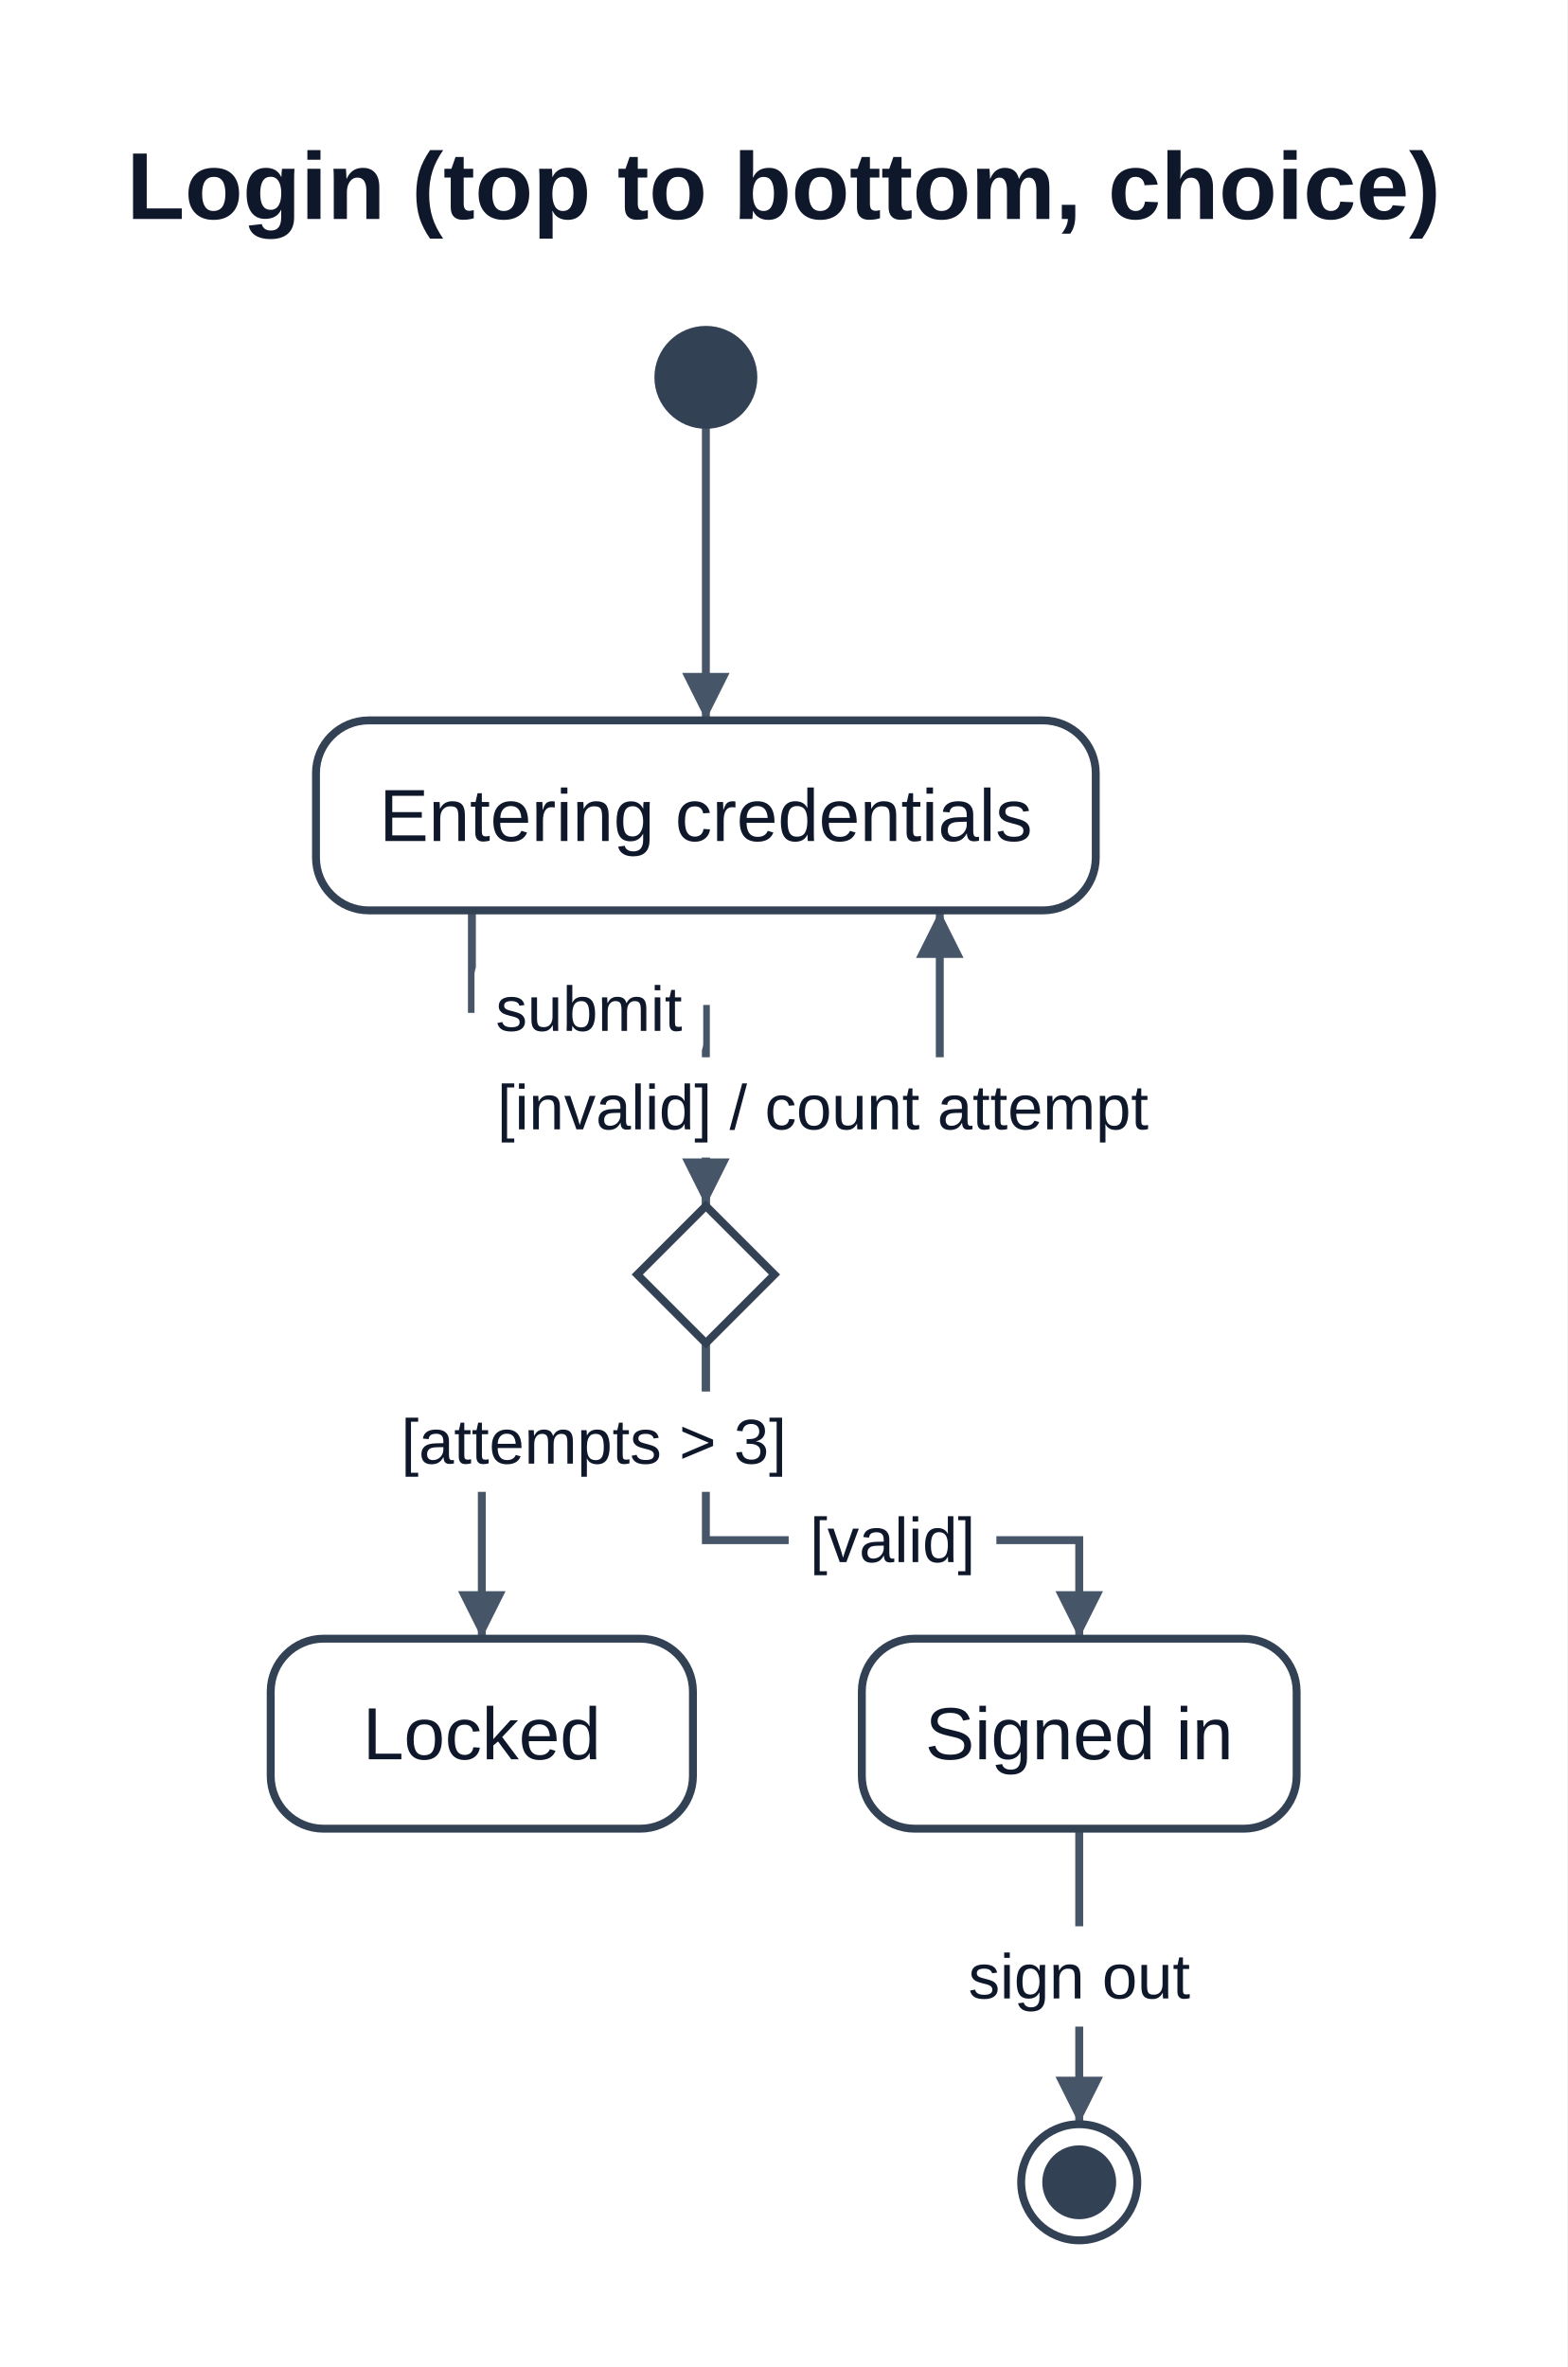
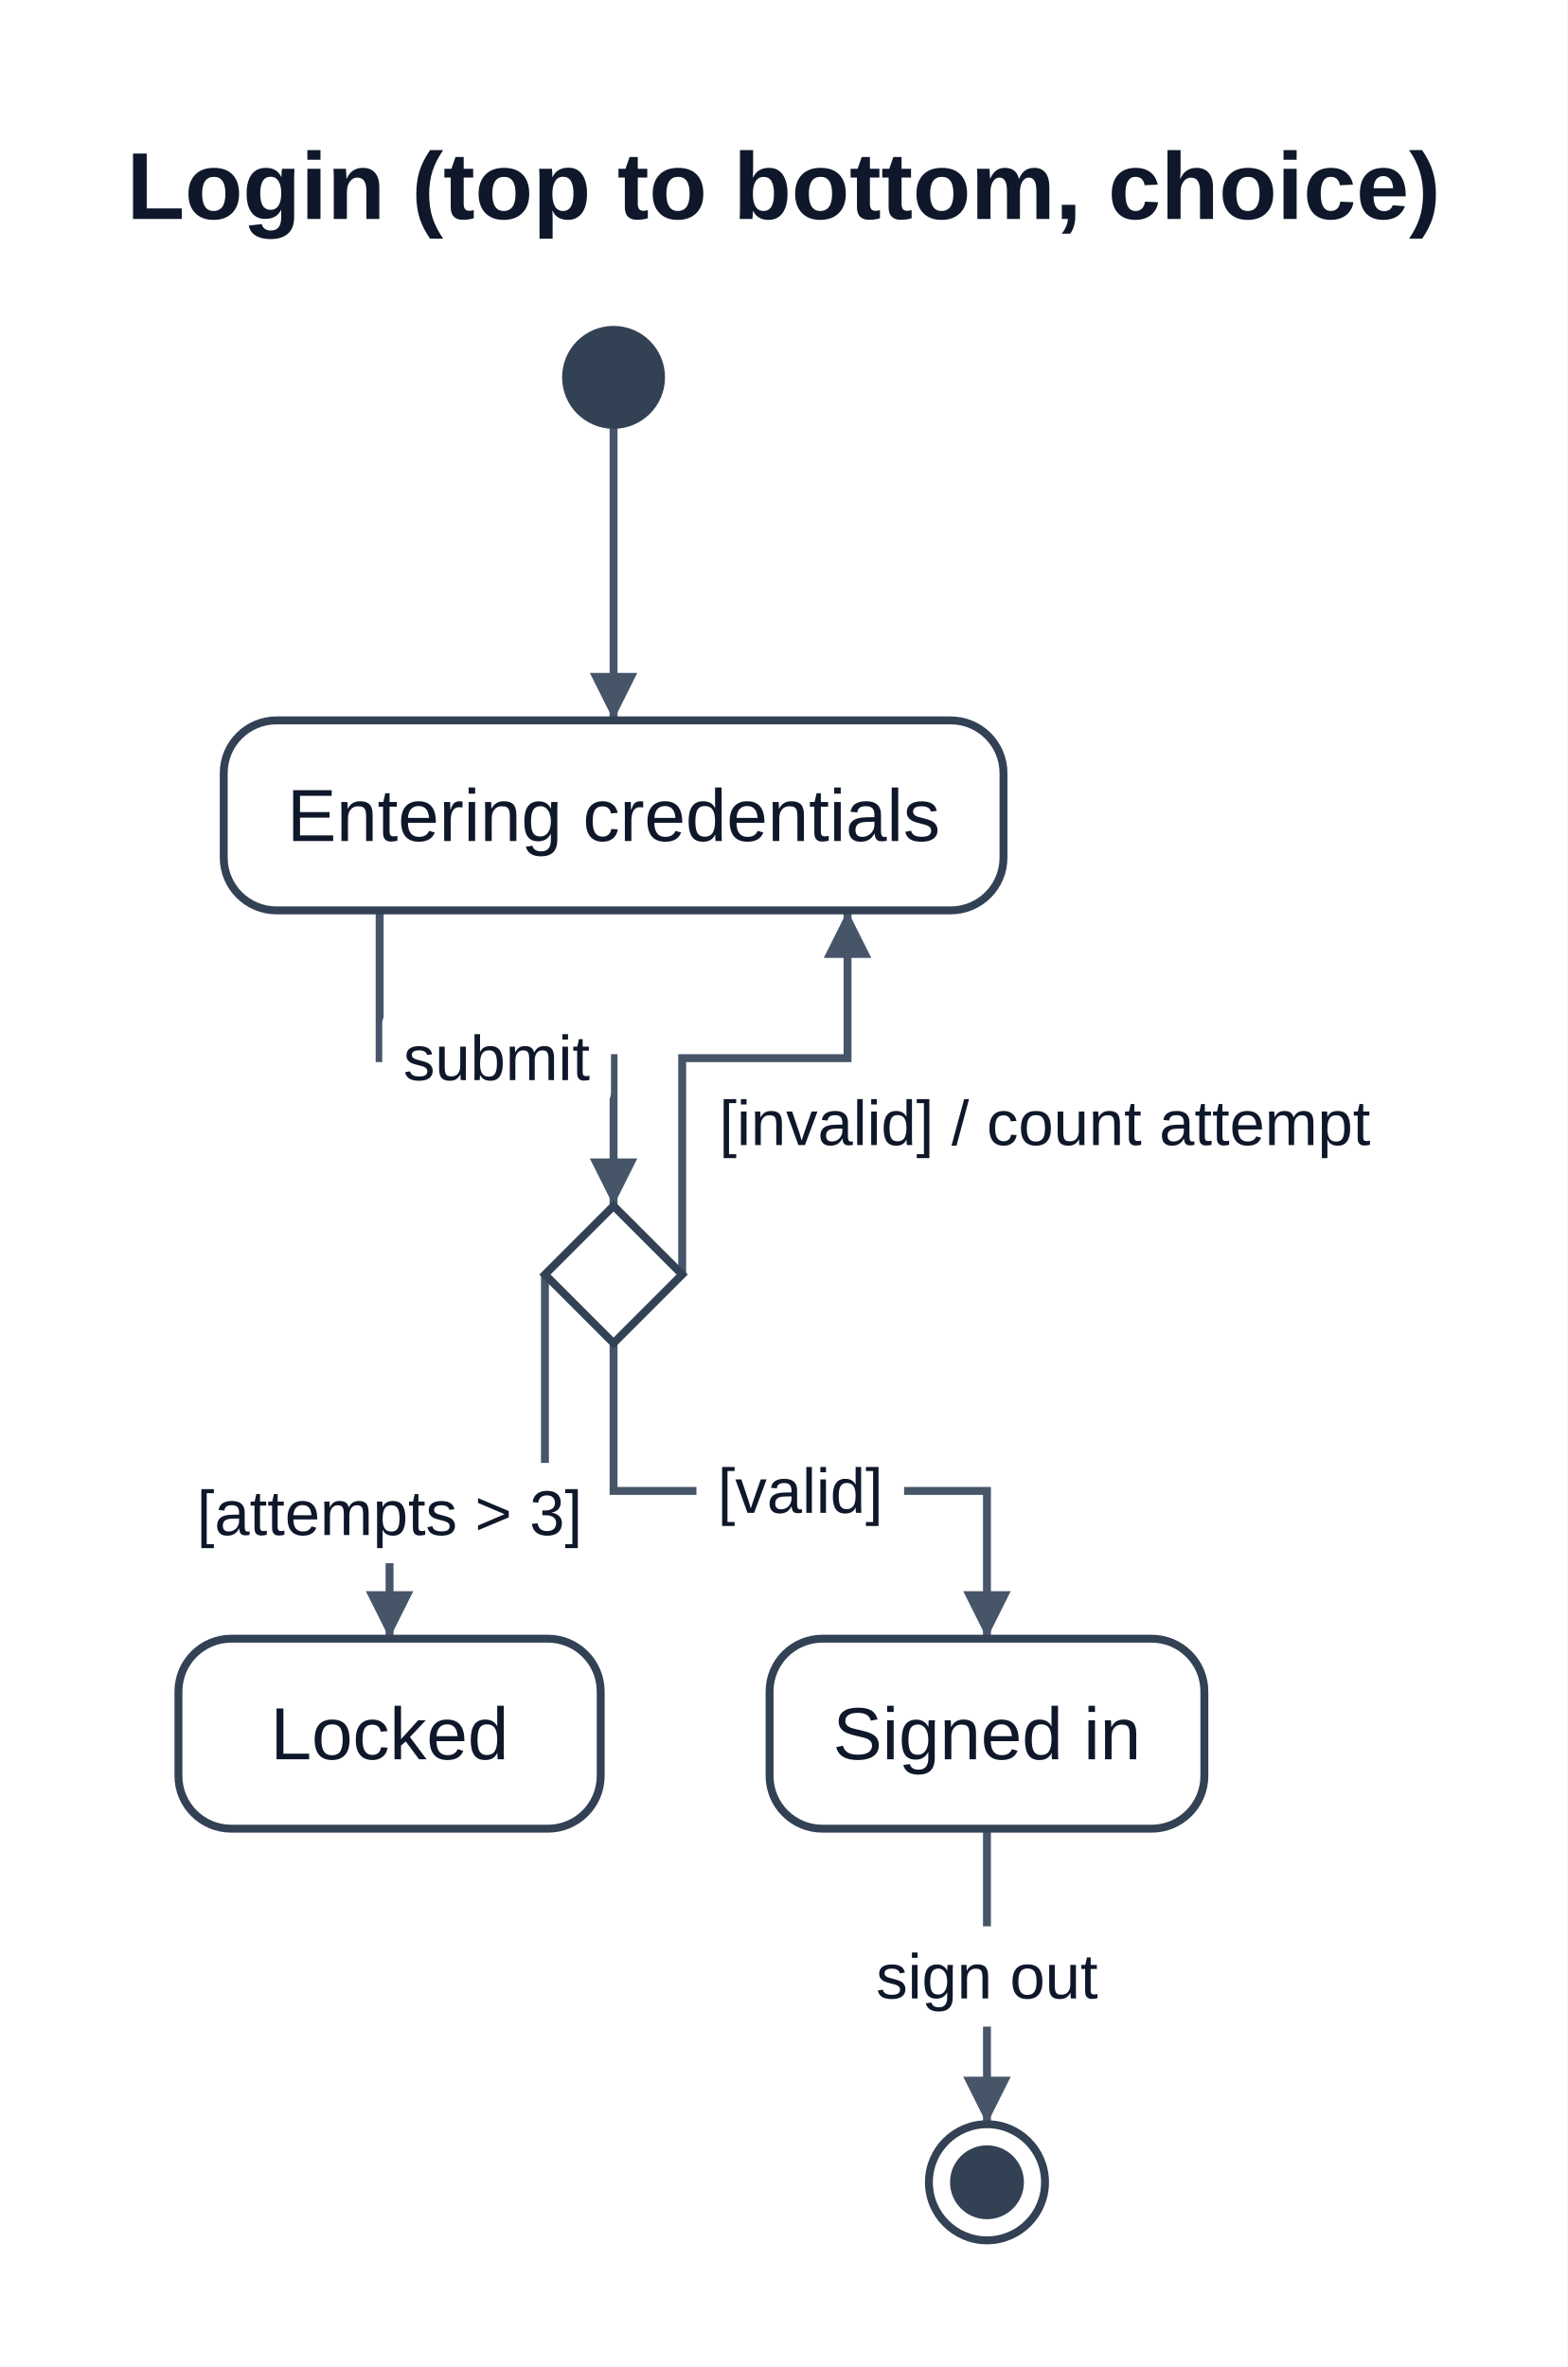
<svg xmlns="http://www.w3.org/2000/svg" version="1.1" width="296.95" height="448.5" viewBox="0 0 296.95 448.5" class="jtd jtd-state">
  <defs>
    <marker id="jtd-arrow" viewBox="0 0 10 10" refX="10" refY="5" markerWidth="9" markerHeight="9" markerUnits="userSpaceOnUse" orient="auto">
      <path d="M0 0L10 5L0 10Z" fill="#475569" />
    </marker>
  </defs>
  <rect width="296.95" height="448.5" fill="#ffffff" />
  <g font-family="Arial, 'Liberation Sans', Helvetica, sans-serif" font-size="14" fill="#0f172a" style="font-kerning:none;font-variant-ligatures:none">
    <text x="148.48" y="41.49" text-anchor="middle" font-size="18" font-weight="bold" class="jtd-title">Login (top to bottom, choice)</text>
-     <g transform="translate(51.29 62.5)">
+     <g transform="translate(33.29 62.5)">
      <g id="e-edge:0" class="jtd-edge" data-id="edge:0" data-from="start" data-to="entering">
-         <path d="M82.45 18L82.45 74" fill="none" stroke="#475569" stroke-width="1.5" marker-end="url(#jtd-arrow)" />
+         <path d="M82.96 18L82.96 74" fill="none" stroke="#475569" stroke-width="1.5" marker-end="url(#jtd-arrow)" />
      </g>
      <g id="e-edge:1" class="jtd-edge" data-id="edge:1" data-from="entering" data-to="check">
-         <path d="M38.12 110L38.12 128.67L82.45 128.67L82.45 166" fill="none" stroke="#475569" stroke-width="1.5" marker-end="url(#jtd-arrow)" />
-         <rect x="38.61" y="119.17" width="43.34" height="19" rx="3" fill="#ffffff" />
-         <text x="60.29" y="132.83" text-anchor="middle" font-size="12">submit</text>
+         <path d="M38.64 110L38.64 138L82.96 138L82.96 166" fill="none" stroke="#475569" stroke-width="1.5" marker-end="url(#jtd-arrow)" />
+         <rect x="39.13" y="128.5" width="43.34" height="19" rx="3" fill="#ffffff" />
+         <text x="60.8" y="142.16" text-anchor="middle" font-size="12">submit</text>
      </g>
      <g id="e-edge:2" class="jtd-edge" data-id="edge:2" data-from="check" data-to="in">
-         <path d="M82.45 192L82.45 229.33L153.19 229.33L153.19 248" fill="none" stroke="#475569" stroke-width="1.5" marker-end="url(#jtd-arrow)" />
-         <rect x="98.14" y="219.83" width="39.35" height="19" rx="3" fill="#ffffff" />
-         <text x="117.82" y="233.49" text-anchor="middle" font-size="12">[valid]</text>
+         <path d="M82.96 192L82.96 220L153.71 220L153.71 248" fill="none" stroke="#475569" stroke-width="1.5" marker-end="url(#jtd-arrow)" />
+         <rect x="98.66" y="210.5" width="39.35" height="19" rx="3" fill="#ffffff" />
+         <text x="118.34" y="224.16" text-anchor="middle" font-size="12">[valid]</text>
      </g>
      <g id="e-edge:3" class="jtd-edge" data-id="edge:3" data-from="check" data-to="entering">
-         <path d="M82.45 166L82.45 147.33L126.77 147.33L126.77 110" fill="none" stroke="#475569" stroke-width="1.5" marker-end="url(#jtd-arrow)" />
-         <rect x="38.91" y="137.83" width="131.4" height="19" rx="3" fill="#ffffff" />
-         <text x="104.61" y="151.49" text-anchor="middle" font-size="12">[invalid] / count attempt</text>
+         <path d="M95.96 179L95.96 138L127.29 138L127.29 110" fill="none" stroke="#475569" stroke-width="1.5" marker-end="url(#jtd-arrow)" />
+         <rect x="98.96" y="140.8" width="131.4" height="19" rx="3" fill="#ffffff" />
+         <text x="164.66" y="154.46" text-anchor="middle" font-size="12">[invalid] / count attempt</text>
      </g>
      <g id="e-edge:4" class="jtd-edge" data-id="edge:4" data-from="check" data-to="locked">
-         <path d="M82.45 192L82.45 210.67L40 210.67L40 248" fill="none" stroke="#475569" stroke-width="1.5" marker-end="url(#jtd-arrow)" />
-         <rect x="20.7" y="201.17" width="81.04" height="19" rx="3" fill="#ffffff" />
-         <text x="61.22" y="214.83" text-anchor="middle" font-size="12">[attempts &gt; 3]</text>
+         <path d="M69.96 179L69.96 220L40.52 220L40.52 248" fill="none" stroke="#475569" stroke-width="1.5" marker-end="url(#jtd-arrow)" />
+         <rect x="0" y="214.7" width="81.04" height="19" rx="3" fill="#ffffff" />
+         <text x="40.52" y="228.36" text-anchor="middle" font-size="12">[attempts &gt; 3]</text>
      </g>
      <g id="e-edge:5" class="jtd-edge" data-id="edge:5" data-from="in" data-to="end">
-         <path d="M153.19 284L153.19 340" fill="none" stroke="#475569" stroke-width="1.5" marker-end="url(#jtd-arrow)" />
-         <rect x="128.17" y="302.5" width="50.03" height="19" rx="3" fill="#ffffff" />
-         <text x="153.19" y="316.16" text-anchor="middle" font-size="12">sign out</text>
+         <path d="M153.71 284L153.71 340" fill="none" stroke="#475569" stroke-width="1.5" marker-end="url(#jtd-arrow)" />
+         <rect x="128.69" y="302.5" width="50.03" height="19" rx="3" fill="#ffffff" />
+         <text x="153.71" y="316.16" text-anchor="middle" font-size="12">sign out</text>
      </g>
-       <g id="n-start" class="jtd-node jtd-shape-initial" data-id="start" transform="translate(73.45 0)">
+       <g id="n-start" class="jtd-node jtd-shape-initial" data-id="start" transform="translate(73.96 0)">
        <path d="M0 9A9 9 0 1 1 18 9A9 9 0 1 1 0 9Z" fill="#ffffff" stroke="#334155" stroke-width="1.5" />
        <path d="M0 9A9 9 0 1 1 18 9A9 9 0 1 1 0 9Z" fill="#334155" />
      </g>
-       <g id="n-entering" class="jtd-node jtd-shape-state" data-id="entering" transform="translate(8.58 74)">
+       <g id="n-entering" class="jtd-node jtd-shape-state" data-id="entering" transform="translate(9.1 74)">
        <path d="M10 0H137.74A10 10 0 0 1 147.74 10V26A10 10 0 0 1 137.74 36H10A10 10 0 0 1 0 26V10A10 10 0 0 1 10 0Z" fill="#ffffff" stroke="#334155" stroke-width="1.5" />
        <text x="73.87" y="22.85" text-anchor="middle">Entering credentials</text>
      </g>
-       <g id="n-check" class="jtd-node jtd-shape-choice" data-id="check" transform="translate(69.45 166)">
+       <g id="n-check" class="jtd-node jtd-shape-choice" data-id="check" transform="translate(69.96 166)">
        <path d="M13 0L26 13L13 26L0 13Z" fill="#ffffff" stroke="#334155" stroke-width="1.5" />
      </g>
-       <g id="n-locked" class="jtd-node jtd-shape-state" data-id="locked" transform="translate(0 248)">
+       <g id="n-locked" class="jtd-node jtd-shape-state" data-id="locked" transform="translate(0.52 248)">
        <path d="M10 0H70A10 10 0 0 1 80 10V26A10 10 0 0 1 70 36H10A10 10 0 0 1 0 26V10A10 10 0 0 1 10 0Z" fill="#ffffff" stroke="#334155" stroke-width="1.5" />
        <text x="40" y="22.85" text-anchor="middle">Locked</text>
      </g>
-       <g id="n-in" class="jtd-node jtd-shape-state" data-id="in" transform="translate(112 248)">
+       <g id="n-in" class="jtd-node jtd-shape-state" data-id="in" transform="translate(112.52 248)">
        <path d="M10 0H72.38A10 10 0 0 1 82.38 10V26A10 10 0 0 1 72.38 36H10A10 10 0 0 1 0 26V10A10 10 0 0 1 10 0Z" fill="#ffffff" stroke="#334155" stroke-width="1.5" />
        <text x="41.19" y="22.85" text-anchor="middle">Signed in</text>
      </g>
-       <g id="n-end" class="jtd-node jtd-shape-final" data-id="end" transform="translate(142.19 340)">
+       <g id="n-end" class="jtd-node jtd-shape-final" data-id="end" transform="translate(142.71 340)">
        <path d="M0 11A11 11 0 1 1 22 11A11 11 0 1 1 0 11Z" fill="#ffffff" stroke="#334155" stroke-width="1.5" />
        <path d="M4 11A7 7 0 1 1 18 11A7 7 0 1 1 4 11Z" fill="#334155" />
      </g>
    </g>
  </g>
</svg>
